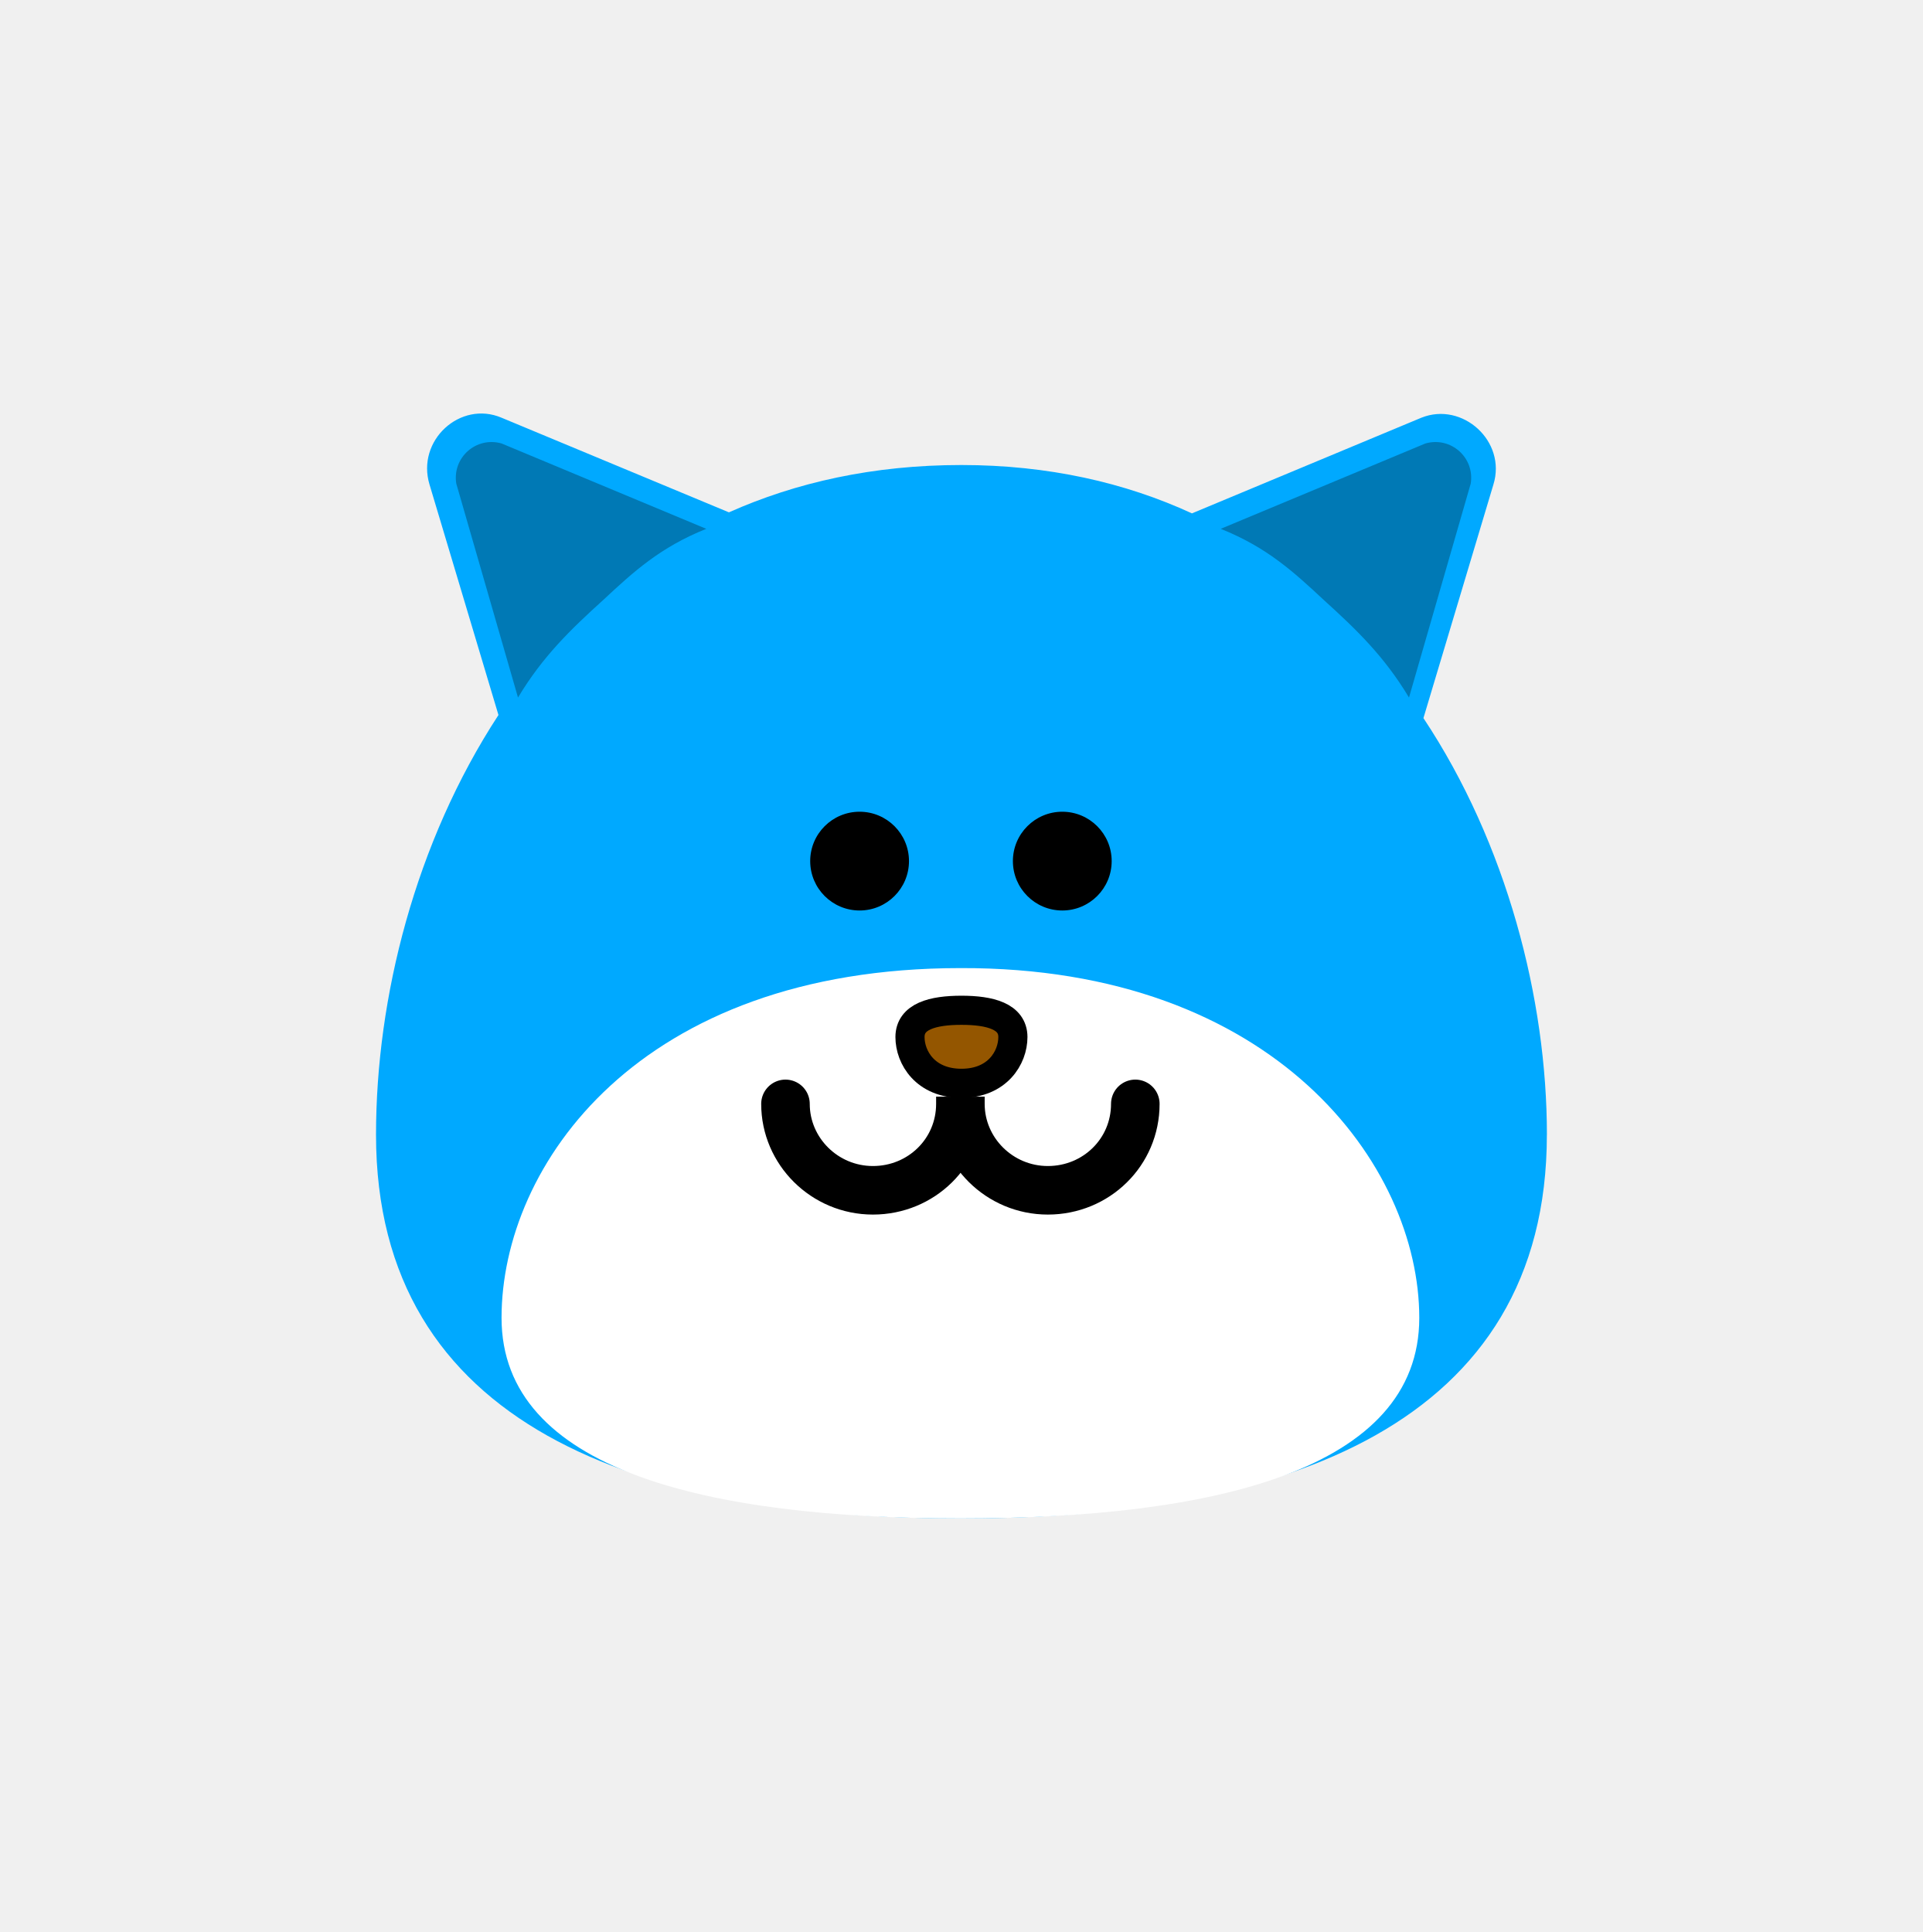
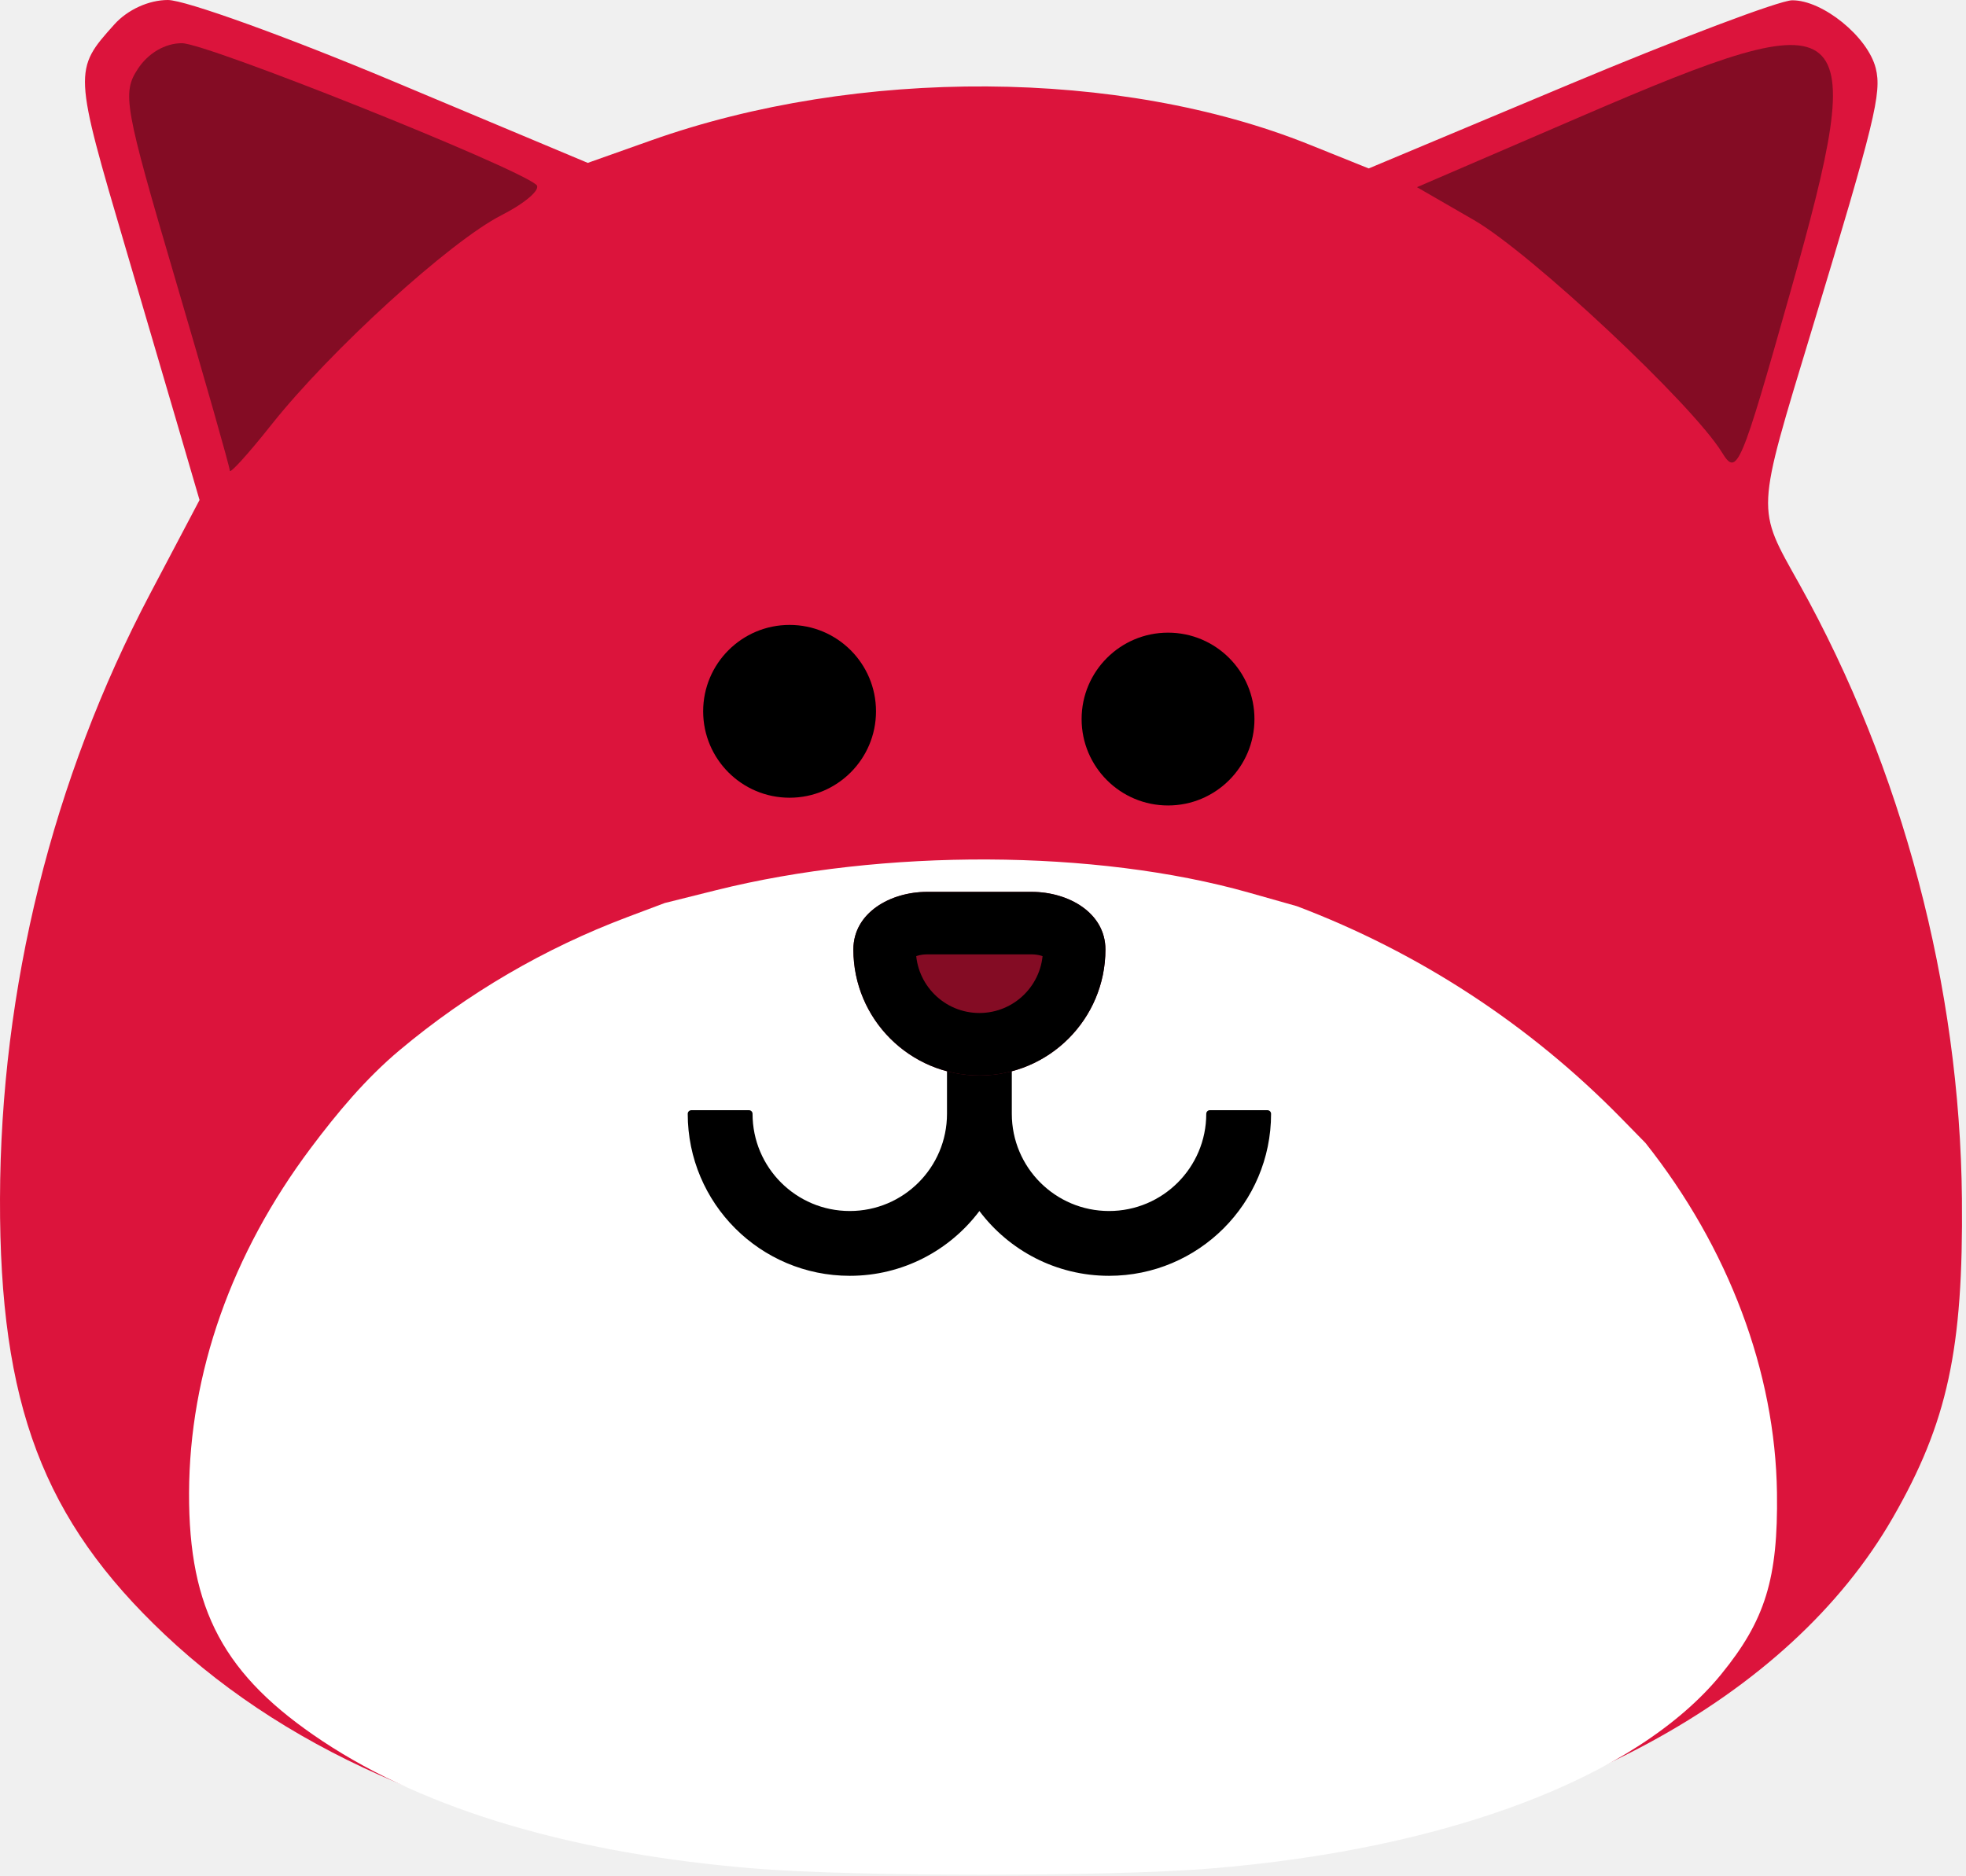
- <svg xmlns="http://www.w3.org/2000/svg" version="1.1" width="99.002" height="99.485" viewBox="0,0,99.002,99.485">
-   <g transform="translate(-190.4992,-130.2576)">
-     <g data-paper-data="{&quot;isPaintingLayer&quot;:true}" fill-rule="nonzero" stroke-linejoin="miter" stroke-miterlimit="10" stroke-dasharray="" stroke-dashoffset="0" style="mix-blend-mode: normal">
-       <path d="M270.141,188.689c0,14.938 -13.508,19.759 -30.141,19.759c-16.633,0 -30.141,-4.767 -30.141,-19.759c0,-7.045 2.013,-15.044 6.304,-21.613l-3.549,-11.866c-0.689,-2.278 1.589,-4.344 3.708,-3.443l11.707,4.873c3.443,-1.536 7.416,-2.437 11.972,-2.437c4.45,0 8.423,0.901 11.866,2.49l11.813,-4.926c2.119,-0.848 4.397,1.218 3.708,3.443l-3.602,12.025c4.291,6.463 6.357,14.461 6.357,21.454z" fill="#00a9ff" stroke="none" stroke-width="1" stroke-linecap="butt" />
-       <path d="M263.572,198.118c0,7.84 -10.594,10.33 -23.625,10.33c-13.031,0 -23.625,-2.49 -23.625,-10.33c0,-7.84 7.045,-18.01 23.625,-18.01c16.209,-0.053 23.625,10.171 23.625,18.01z" fill="#ffffff" stroke="none" stroke-width="1" stroke-linecap="butt" />
-       <path d="M237.351,183.657c0,-1.059 1.165,-1.377 2.649,-1.377c1.483,0 2.649,0.318 2.649,1.377c0,1.059 -0.795,2.384 -2.649,2.384c-1.854,0 -2.649,-1.324 -2.649,-2.384z" fill="#945600" stroke="#000000" stroke-width="1.5" stroke-linecap="butt" />
-       <path d="M248.952,187.1c0,2.49 -2.013,4.45 -4.503,4.45c-2.49,0 -4.503,-2.013 -4.503,-4.45c0,-0.106 0,-0.106 0,-0.106c0,-0.159 0,-0.265 0,-0.265c0,0 0,0.106 0,0.265c0,0 0,0 0,0.106c0,2.49 -2.013,4.45 -4.503,4.45c-2.49,0 -4.503,-2.013 -4.503,-4.45" fill="none" stroke="#000000" stroke-width="2.5" stroke-linecap="round" />
-       <path d="M232.213,174.599c0,-1.404 1.138,-2.543 2.543,-2.543c1.404,0 2.543,1.138 2.543,2.543c0,1.404 -1.138,2.543 -2.543,2.543c-1.404,0 -2.543,-1.138 -2.543,-2.543z" fill="#000000" stroke="none" stroke-width="1" stroke-linecap="butt" />
-       <path d="M242.649,174.599c0,-1.404 1.138,-2.543 2.543,-2.543c1.404,0 2.543,1.138 2.543,2.543c0,1.404 -1.138,2.543 -2.543,2.543c-1.404,0 -2.543,-1.138 -2.543,-2.543z" fill="#000000" stroke="none" stroke-width="1" stroke-linecap="butt" />
-       <path d="M221.566,161.144c-1.695,1.536 -3.125,2.913 -4.397,5.032l-3.178,-11.018c-0.212,-1.324 1.006,-2.437 2.331,-2.066l10.541,4.397c-2.384,0.954 -3.761,2.225 -5.297,3.655z" fill="#0079b5" stroke="none" stroke-width="1" stroke-linecap="butt" />
-       <path d="M253.349,157.489l10.541,-4.397c1.324,-0.371 2.543,0.742 2.331,2.066l-3.178,11.018c-1.271,-2.119 -2.702,-3.496 -4.397,-5.032c-1.536,-1.43 -2.913,-2.702 -5.297,-3.655z" fill="#0079b5" stroke="none" stroke-width="1" stroke-linecap="butt" />
-       <path d="M190.499,229.742v-99.485h99.002v99.485z" fill="none" stroke="#ff0000" stroke-width="0" stroke-linecap="butt" />
-     </g>
-   </g>
+ <svg xmlns="http://www.w3.org/2000/svg" width="350" height="334" viewBox="0 0 350 334" fill="none">
+   <path fill-rule="evenodd" clip-rule="evenodd" d="M70.069 14.502L104.638 29.003L115.875 25.015C152.752 11.922 199.431 12.208 233.075 25.734L243.667 29.992L279.315 15.051C298.92 6.831 316.792 0.085 319.028 0.054C324.45 -0.017 332.523 6.535 333.933 12.149C335.029 16.52 333.785 21.614 322.573 58.656C312.522 91.862 312.607 90.154 320.353 104.039C338.643 136.823 348.918 175.7 349.276 213.471C349.532 240.253 346.71 253.276 336.993 270.204C318.501 302.417 276.928 324.872 224.572 330.93C202.283 333.509 146.84 333.507 124.508 330.926C84.805 326.337 52.309 312.729 29.364 291.084C7.688 270.637 -0.09 250.08 0.001 213.471C0.095 175.977 9.349 138.675 26.742 105.685L35.523 89.031L31.362 74.805C29.071 66.982 25.031 53.224 22.383 44.233C13.078 12.649 13.067 12.449 20.377 4.327C22.727 1.717 26.5 0 29.887 0C32.973 0 51.057 6.525 70.069 14.502Z" fill="#DC143C" />
+   <path d="M127.442 158.519L118.347 160.79L111.7 163.292C96.92 168.856 83.217 176.874 71.157 186.982C65.11 192.051 60.032 198.141 55.3 204.455V204.455C41.223 223.24 33.733 244.48 33.657 265.83C33.584 286.676 39.878 298.382 57.422 310.025C75.993 322.35 102.294 330.099 134.429 332.712C152.503 334.181 197.377 334.183 215.417 332.714C257.793 329.264 291.44 316.478 306.407 298.135C314.272 288.496 316.555 281.08 316.348 265.83C316.059 244.322 307.742 222.185 292.939 203.517L288.583 199.069C272.314 182.455 252.62 169.584 230.872 161.353L222.299 158.928C195.069 151.226 157.288 151.063 127.442 158.519Z" fill="white" />
+   <path d="M281.684 20.645L252.256 33.33L262.397 39.184C272.559 45.052 301.258 71.942 306.551 80.553C309.23 84.915 309.834 83.502 318.726 52.014C332.964 1.6 330.569 -0.427 281.684 20.645Z" fill="#840C24" />
+   <path d="M24.535 12.275C21.719 16.572 22.134 18.903 31.221 49.754C36.55 67.845 40.91 83.171 40.91 83.808C40.91 84.444 44.232 80.777 48.291 75.657C58.836 62.362 80.079 43.01 89.282 38.315C93.603 36.109 96.388 33.669 95.469 32.892C91.513 29.547 36.81 7.693 32.396 7.693C29.398 7.693 26.387 9.448 24.535 12.275Z" fill="#840C24" />
+   <path d="M155.951 126.657C155.951 135.154 149.063 142.042 140.566 142.042C132.069 142.042 125.181 135.154 125.181 126.657C125.181 118.16 132.069 111.272 140.566 111.272C149.063 111.272 155.951 118.16 155.951 126.657Z" fill="black" />
+   <path d="M223.326 128.036C223.326 136.534 216.438 143.422 207.941 143.422C199.444 143.422 192.556 136.534 192.556 128.036C192.556 119.539 199.444 112.651 207.941 112.651C216.438 112.651 223.326 119.539 223.326 128.036Z" fill="black" />
+   <path fill-rule="evenodd" clip-rule="evenodd" d="M180.129 187.654H168.59V198.302C168.59 198.309 168.59 198.316 168.59 198.323C168.59 207.882 160.841 215.632 151.281 215.632C141.722 215.632 133.973 207.882 133.973 198.323C133.973 197.973 133.694 197.682 133.343 197.682H123.082C122.726 197.682 122.434 197.967 122.434 198.323C122.434 214.255 135.35 227.171 151.282 227.171C160.718 227.171 169.096 222.639 174.36 215.634C179.623 222.639 188.001 227.171 197.438 227.171C213.37 227.171 226.285 214.255 226.285 198.323C226.285 197.967 225.993 197.682 225.637 197.682H215.376C215.026 197.682 214.746 197.973 214.746 198.323C214.746 207.882 206.997 215.632 197.438 215.632C187.879 215.632 180.129 207.882 180.129 198.323C180.129 198.32 180.129 198.316 180.129 198.312V187.654Z" fill="black" />
+   <mask id="path-3-inside-1_3070_2" fill="white">
+     <path fill-rule="evenodd" clip-rule="evenodd" d="M165.051 158.807C158.51 158.807 151.922 162.523 151.922 169.064V169.064C151.922 181.455 161.968 191.501 174.359 191.501C186.751 191.501 196.796 181.455 196.796 169.064V169.064C196.796 162.523 190.209 158.807 183.668 158.807H165.051Z" />
+   </mask>
+   <path fill-rule="evenodd" clip-rule="evenodd" d="M165.051 158.807C158.51 158.807 151.922 162.523 151.922 169.064V169.064C151.922 181.455 161.968 191.501 174.359 191.501C186.751 191.501 196.796 181.455 196.796 169.064V169.064C196.796 162.523 190.209 158.807 183.668 158.807H165.051Z" fill="#840C24" />
+   <path d="M174.359 180.374C168.113 180.374 163.05 175.31 163.05 169.064H140.795C140.795 187.601 155.822 202.628 174.359 202.628V180.374ZM185.669 169.064C185.669 175.31 180.605 180.374 174.359 180.374V202.628C192.896 202.628 207.923 187.601 207.923 169.064H185.669ZM183.668 147.68H165.051V169.934H183.668V147.68ZM207.923 169.064C207.923 161.557 203.974 155.845 199.119 152.404C194.49 149.124 188.869 147.68 183.668 147.68V169.934C184.268 169.934 184.851 170.022 185.349 170.168C185.854 170.316 186.144 170.485 186.251 170.561C186.349 170.631 186.184 170.54 185.987 170.194C185.765 169.802 185.669 169.37 185.669 169.064H207.923ZM163.05 169.064C163.05 169.37 162.954 169.802 162.731 170.194C162.534 170.54 162.369 170.631 162.468 170.561C162.574 170.485 162.864 170.316 163.369 170.168C163.867 170.022 164.45 169.934 165.051 169.934V147.68C159.849 147.68 154.229 149.124 149.6 152.404C144.744 155.845 140.795 161.557 140.795 169.064H163.05Z" fill="black" mask="url(#path-3-inside-1_3070_2)" />
</svg>
